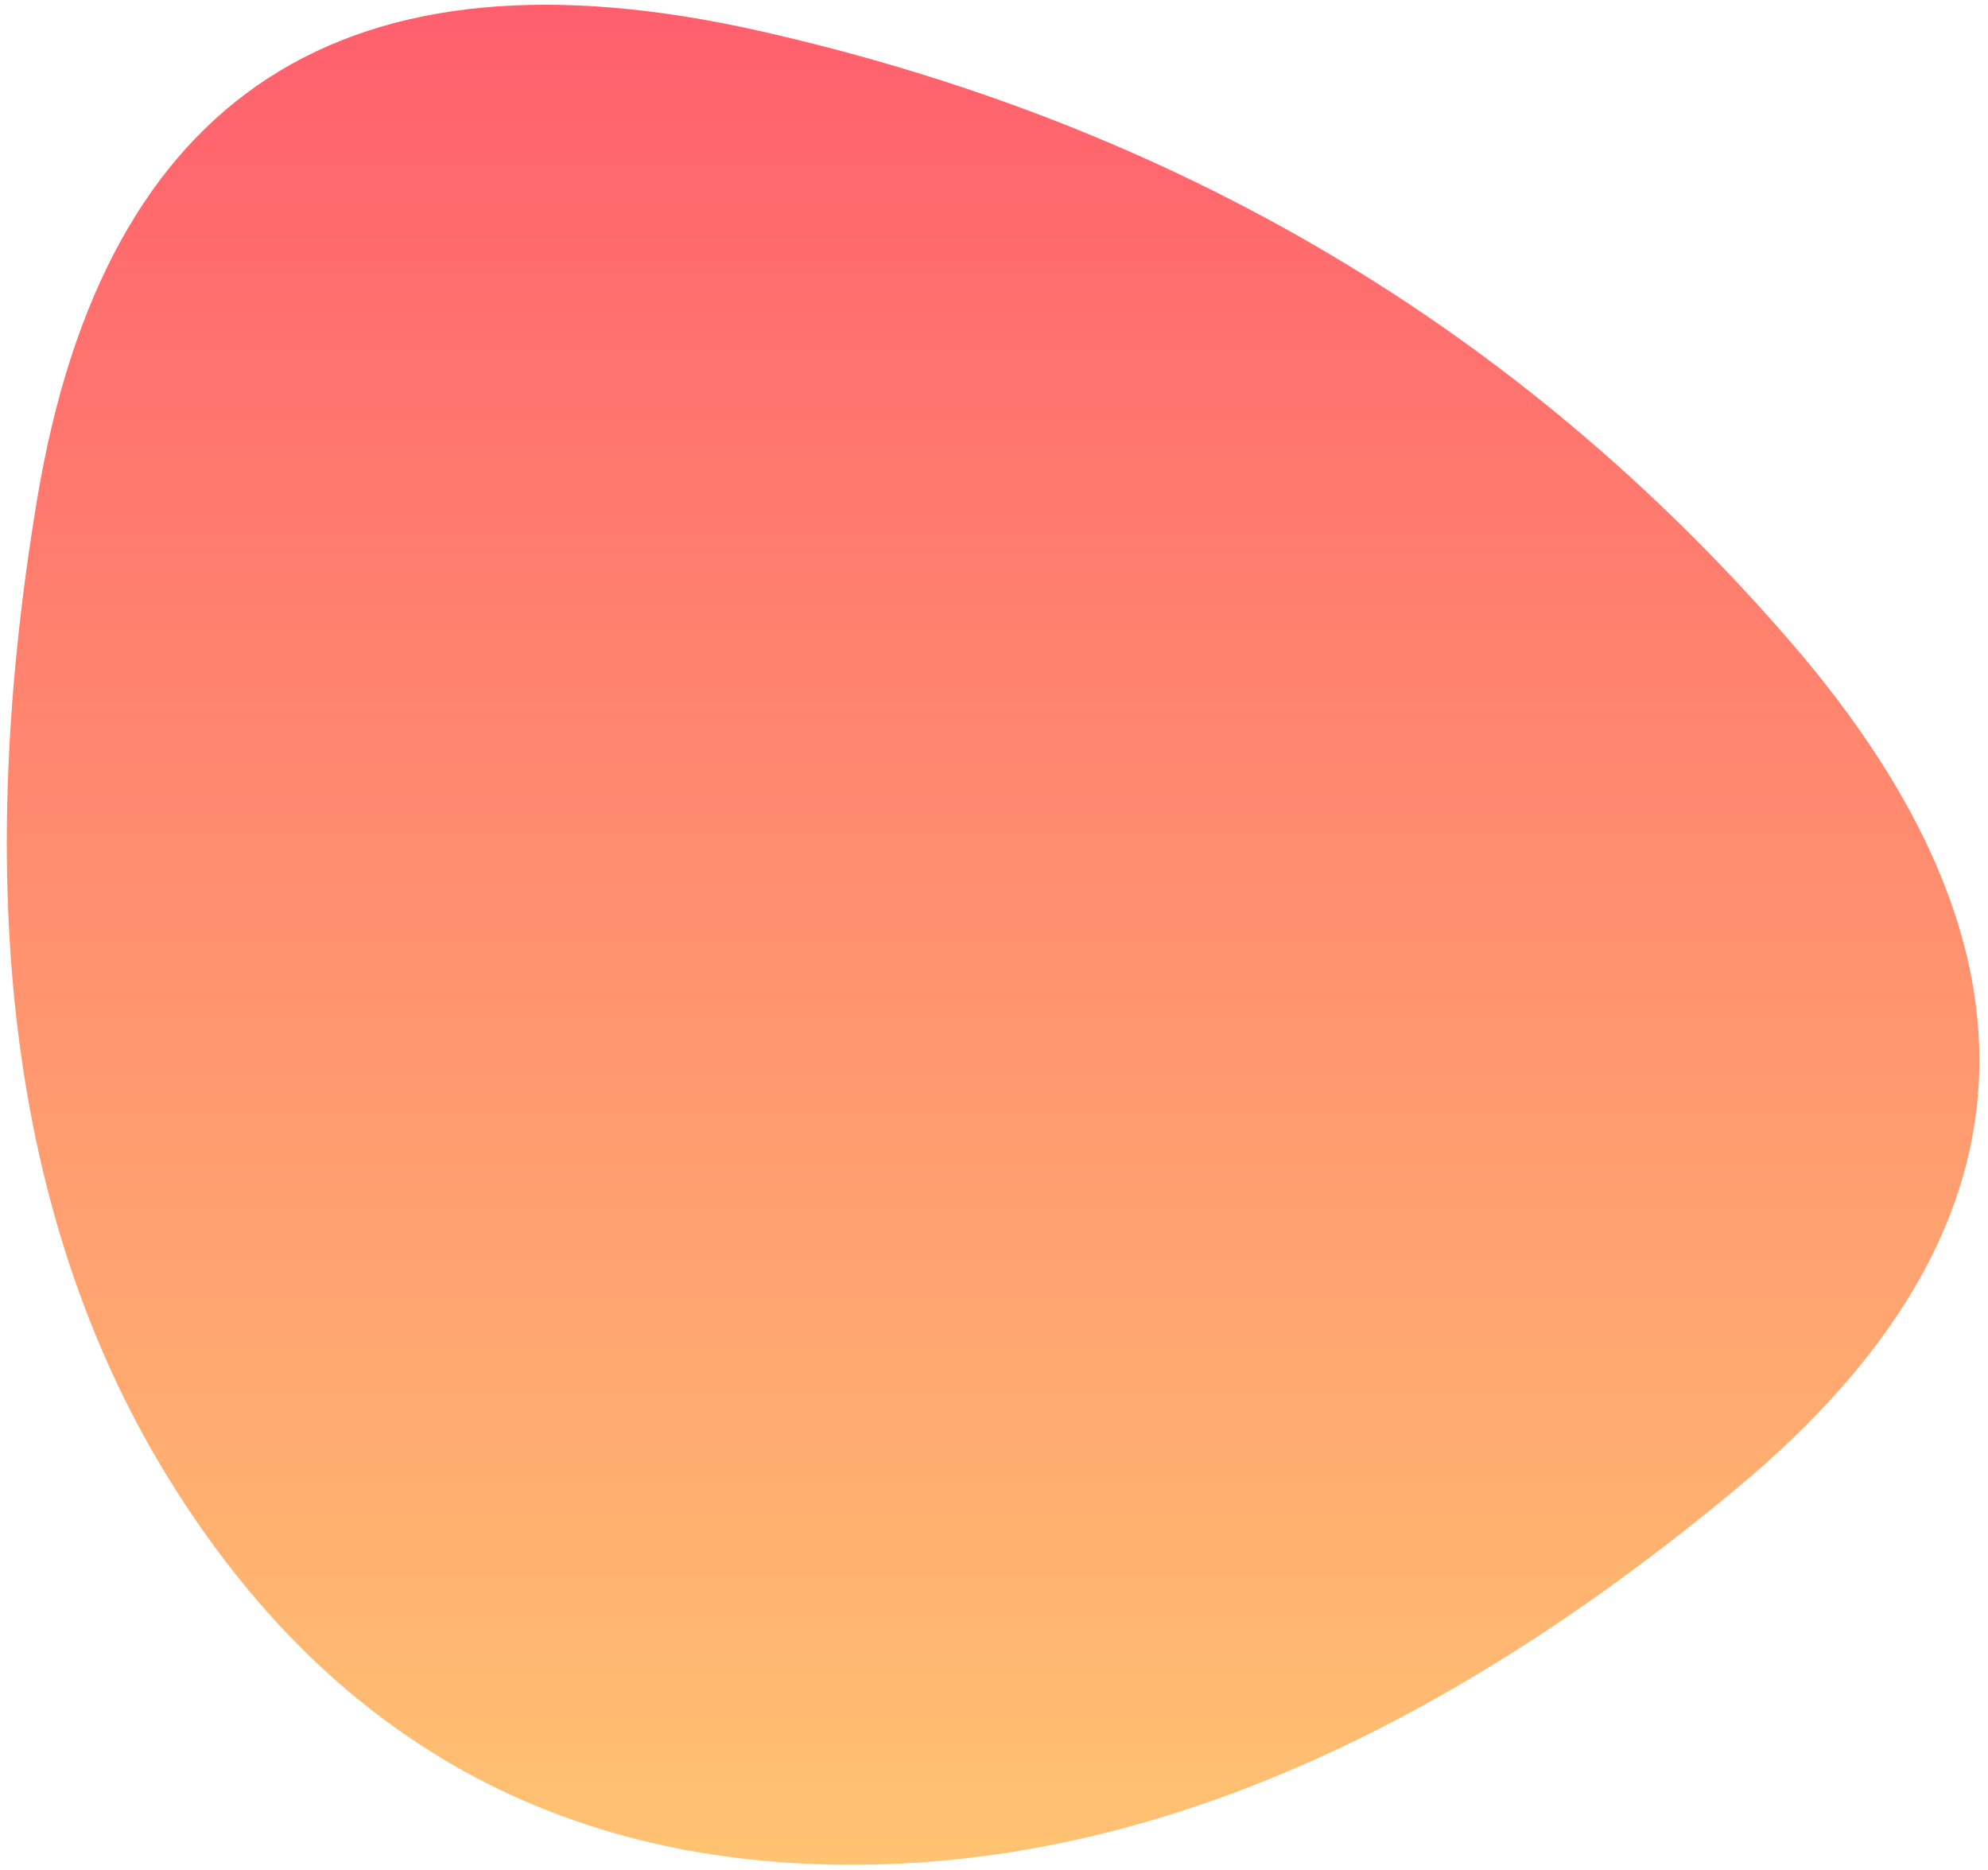
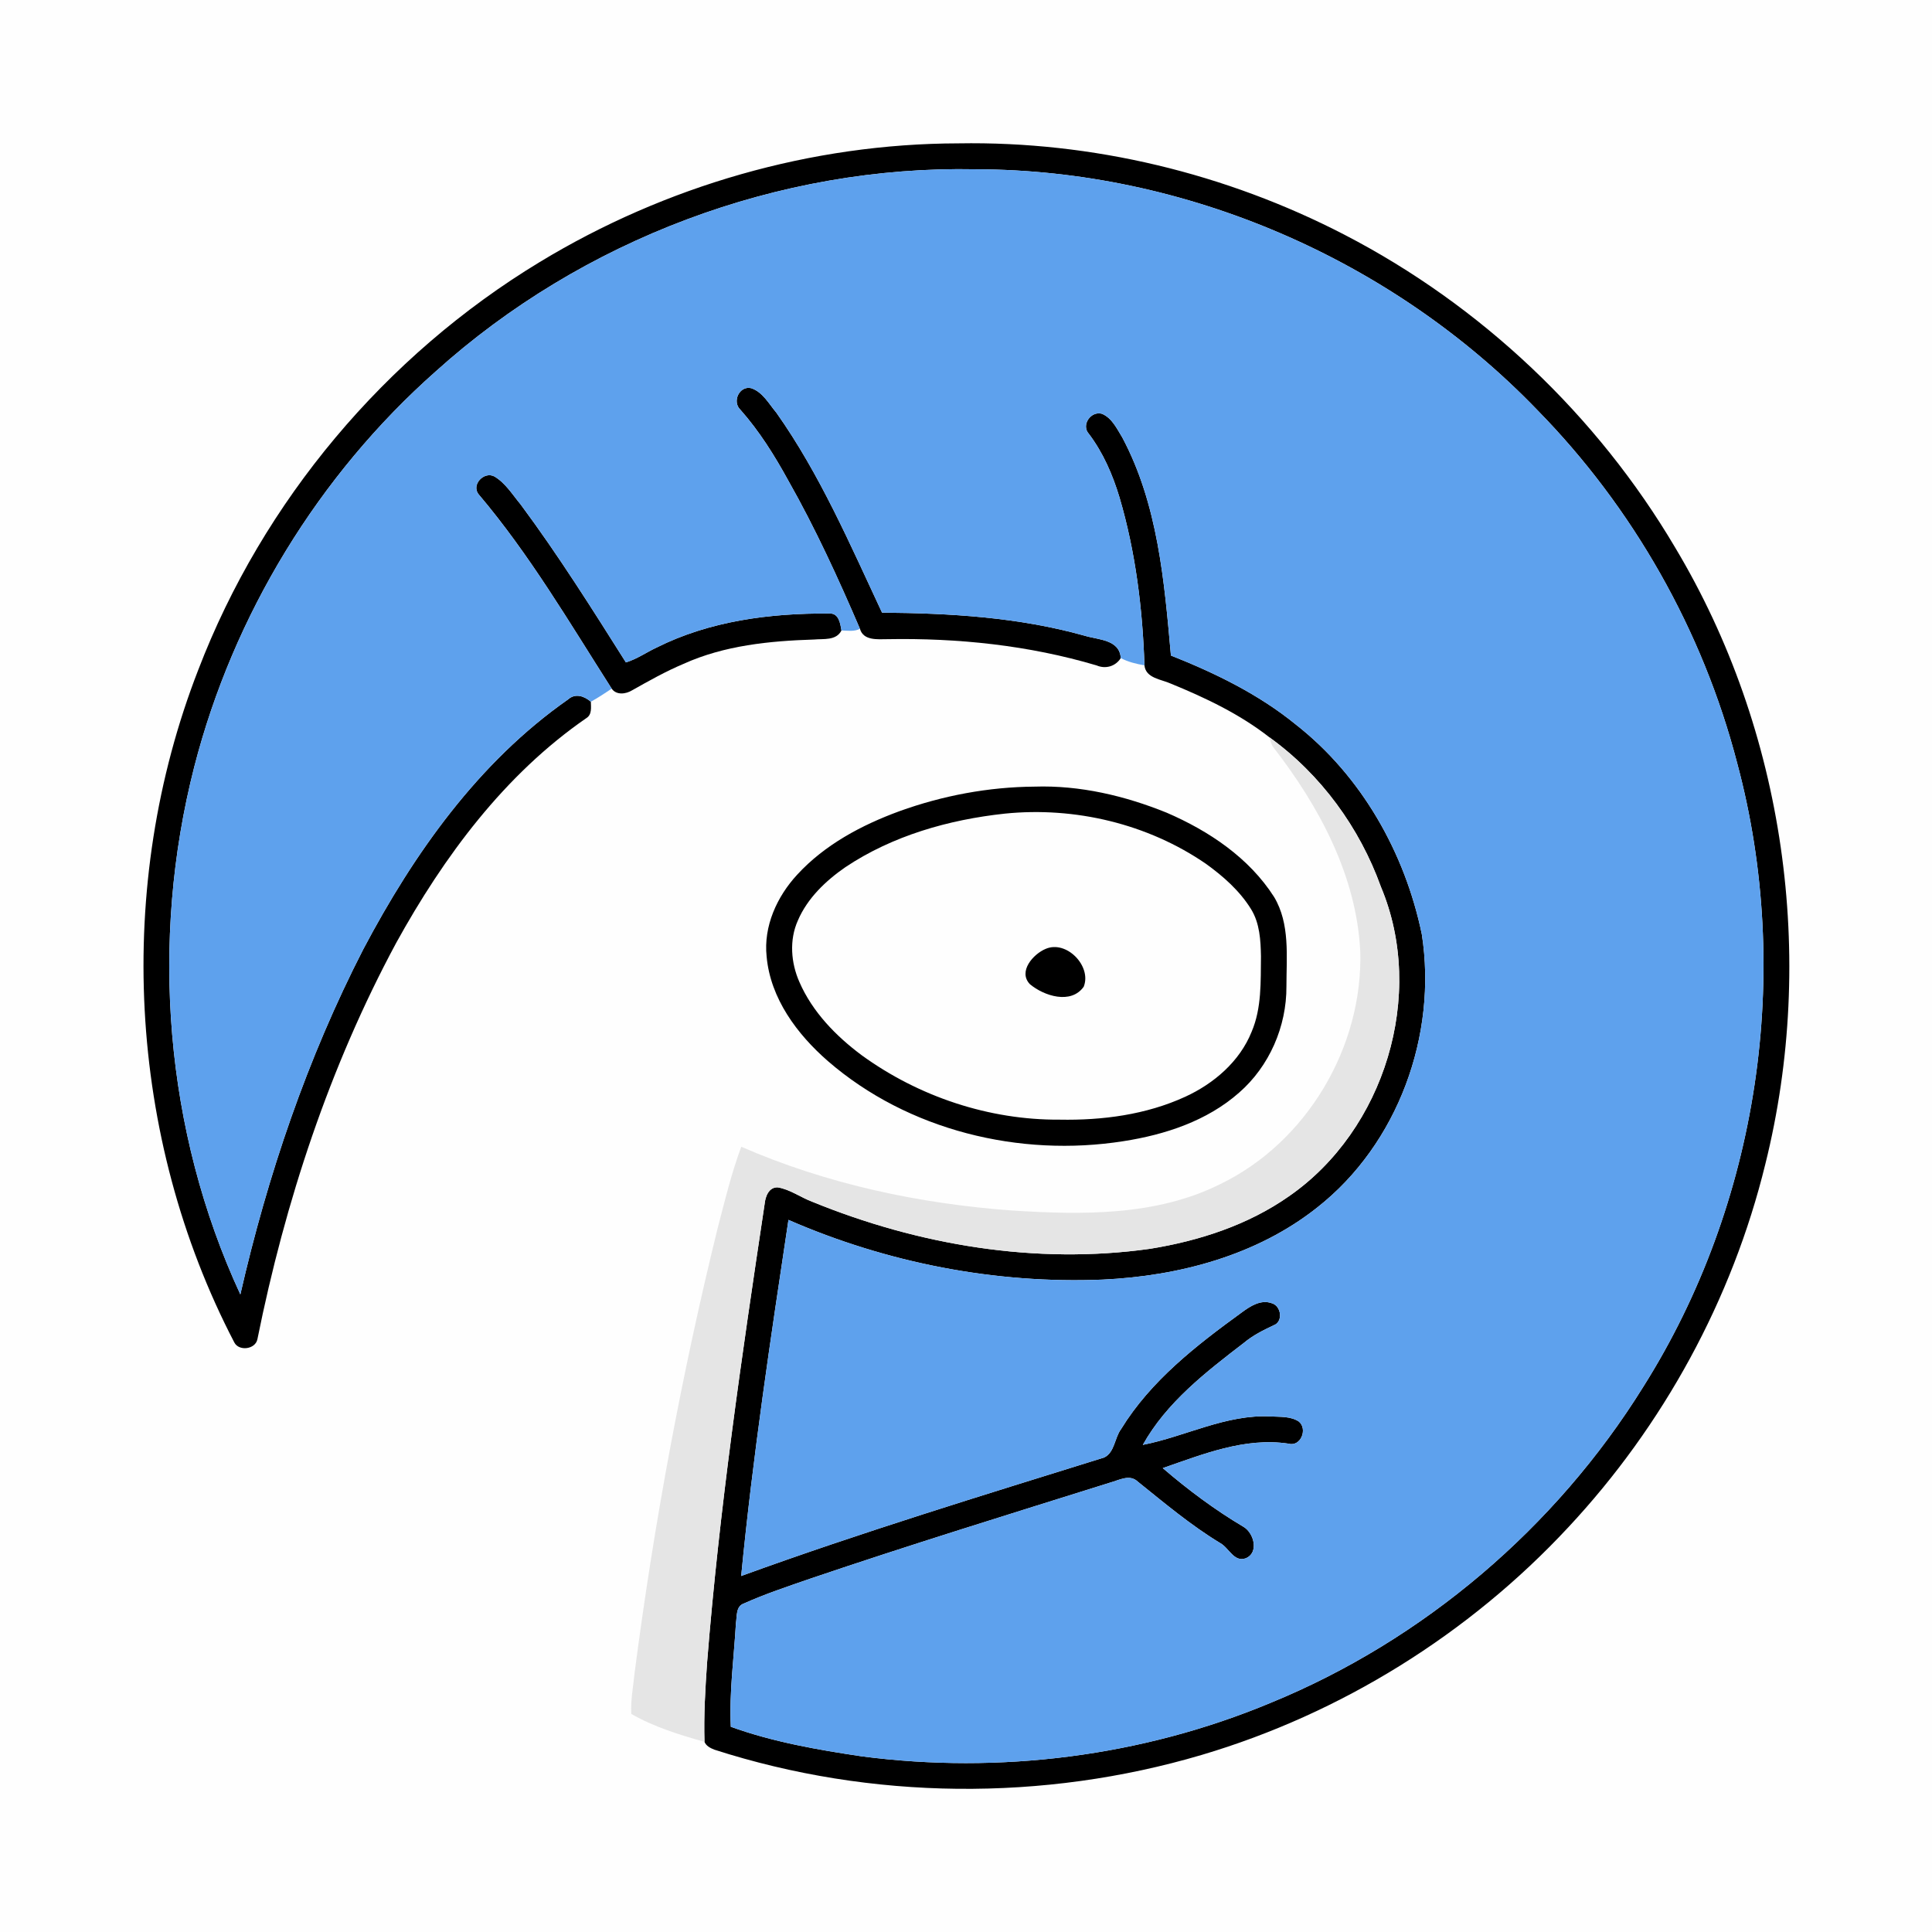
- <svg xmlns="http://www.w3.org/2000/svg" width="117" height="110" viewBox="0 0 117 110" fill="none">
-   <path d="M102.282 87.513C84.385 102.427 66.874 109.829 49.75 109.719C32.626 109.608 19.424 102.151 10.144 87.347C0.864 72.543 -1.787 53.209 2.19 29.346C6.167 5.483 20.363 -3.686 44.779 1.837C69.194 7.361 89.356 19.293 105.265 37.632C121.174 55.971 120.18 72.598 102.282 87.513Z" fill="url(#paint0_linear)" />
-   <defs>
-     <linearGradient id="paint0_linear" x1="0.4" y1="0.28" x2="0.4" y2="109.72" gradientUnits="userSpaceOnUse">
-       <stop stop-color="#FF5F6D" />
-       <stop offset="1" stop-color="#FFC371" />
-     </linearGradient>
-   </defs>
+ <svg xmlns="http://www.w3.org/2000/svg" width="897pt" height="897pt" viewBox="0 0 897 897" version="1.1">
+   <g id="#fefefeff">
+     <path fill="#fefefe" opacity="1.00" d=" M 0.00 0.00 L 897.00 0.00 L 897.00 897.00 L 0.00 897.00 L 0.00 0.00 M 250.61 121.65 C 178.89 165.08 122.11 232.64 92.07 310.96 C 53.07 411.14 59.10 527.83 108.77 623.25 C 110.90 627.48 118.59 626.55 119.52 621.74 C 132.37 557.91 153.01 495.26 183.92 437.81 C 206.06 397.70 234.22 359.62 272.31 333.36 C 274.89 331.72 274.37 328.40 274.32 325.80 C 277.66 323.96 280.84 321.86 284.00 319.74 C 286.23 322.88 290.63 322.26 293.52 320.48 C 301.30 316.09 309.09 311.70 317.33 308.23 C 336.30 299.64 357.36 297.57 377.93 296.92 C 382.39 296.50 388.26 297.54 390.68 292.71 C 393.53 292.81 396.62 293.33 399.26 291.95 C 400.86 297.52 407.44 296.79 411.97 296.76 C 444.73 296.17 477.64 299.59 509.12 308.94 C 513.30 310.73 517.91 309.41 520.36 305.54 C 523.77 307.34 527.56 308.26 531.35 308.90 C 531.94 314.94 539.19 315.37 543.58 317.39 C 559.70 323.98 575.68 331.58 589.45 342.38 C 589.85 343.93 590.17 345.57 591.15 346.90 C 612.37 374.21 629.83 406.53 631.55 441.74 C 632.85 486.08 606.72 530.25 566.70 549.70 C 536.85 564.65 502.44 564.07 469.96 562.03 C 426.84 558.88 383.88 549.75 344.16 532.42 C 339.59 544.71 336.52 557.52 333.20 570.20 C 316.48 638.18 303.68 707.16 294.65 776.57 C 294.03 782.96 292.75 789.32 293.10 795.76 C 303.65 801.79 315.42 805.45 327.08 808.71 C 327.87 810.65 329.87 811.64 331.72 812.36 C 404.57 835.82 484.47 836.49 557.84 814.81 C 622.69 795.62 682.08 758.62 728.13 709.11 C 772.25 661.88 804.26 603.32 819.61 540.50 C 843.53 444.49 828.68 339.28 777.79 254.28 C 741.49 192.79 687.62 141.79 624.19 108.97 C 569.14 80.47 507.02 65.49 445.00 66.56 C 376.78 66.68 308.88 86.29 250.61 121.65 M 480.32 365.22 C 458.94 365.38 437.68 369.38 417.59 376.63 C 400.03 383.07 382.90 392.18 370.12 406.11 C 360.74 416.26 354.45 430.02 355.93 444.07 C 357.66 463.54 370.08 480.19 384.40 492.66 C 421.55 524.85 473.46 537.44 521.62 529.83 C 540.89 526.84 560.41 520.44 575.26 507.33 C 589.33 495.10 597.38 476.57 597.27 457.98 C 597.27 444.06 599.01 428.93 591.54 416.44 C 579.92 398.23 561.23 385.77 541.71 377.34 C 522.28 369.46 501.37 364.53 480.32 365.22 Z" />
+     <path fill="#fefefe" opacity="1.00" d=" M 466.48 377.76 C 499.03 374.44 532.87 382.47 559.90 401.05 C 567.96 406.86 575.60 413.60 580.86 422.12 C 584.89 428.64 585.31 436.56 585.45 444.02 C 585.29 455.76 585.83 468.00 581.11 479.04 C 575.58 492.85 563.57 503.11 550.29 509.21 C 532.12 517.55 511.83 520.22 491.98 519.84 C 459.19 520.07 426.56 509.16 400.07 489.93 C 388.07 480.99 377.19 469.81 371.15 455.94 C 367.21 447.04 366.39 436.43 370.42 427.42 C 374.87 417.01 383.38 408.92 392.55 402.58 C 414.45 387.97 440.50 380.56 466.48 377.76 M 485.46 440.56 C 479.69 442.98 472.56 451.06 478.16 456.93 C 484.70 462.42 497.24 466.47 503.15 458.12 C 506.97 448.65 495.21 436.33 485.46 440.56 Z" />
+   </g>
+   <g id="#000000ff">
+     <path fill="#000000" opacity="1.00" d=" M 250.61 121.65 C 308.88 86.29 376.78 66.68 445.00 66.56 C 507.02 65.49 569.14 80.47 624.19 108.97 C 687.62 141.79 741.49 192.79 777.79 254.28 C 828.68 339.28 843.53 444.49 819.61 540.50 C 804.26 603.32 772.25 661.88 728.13 709.11 C 682.08 758.62 622.69 795.62 557.84 814.81 C 484.47 836.49 404.57 835.82 331.72 812.36 C 329.87 811.64 327.87 810.65 327.08 808.71 C 326.71 796.45 327.44 784.17 328.29 771.94 C 333.95 700.60 344.36 629.75 355.00 559.01 C 355.33 555.59 356.90 551.14 361.07 551.28 C 366.83 552.21 371.66 555.91 377.07 557.93 C 426.36 578.10 480.95 587.27 533.95 579.80 C 556.75 576.12 579.37 568.78 598.42 555.43 C 642.82 524.72 662.17 461.79 641.16 411.80 C 631.26 384.24 613.24 359.55 589.45 342.38 C 575.68 331.58 559.70 323.98 543.58 317.39 C 539.19 315.37 531.94 314.94 531.35 308.90 C 530.50 282.64 527.23 256.26 519.79 231.00 C 516.63 220.49 512.22 210.28 505.59 201.48 C 501.79 197.36 506.48 190.68 511.60 192.11 C 516.25 194.04 518.51 198.97 521.01 203.02 C 537.58 234.04 540.60 269.93 543.64 304.35 C 564.19 312.50 584.39 322.33 601.62 336.38 C 632.19 360.32 652.32 396.02 660.13 433.77 C 667.43 480.53 649.06 531.16 611.59 560.61 C 583.50 582.90 547.32 592.46 511.99 594.10 C 462.09 596.15 411.80 586.32 366.07 566.38 C 357.81 621.35 349.49 676.37 344.12 731.71 C 399.67 711.51 456.25 694.26 512.67 676.69 C 517.56 674.31 517.45 667.58 520.51 663.50 C 534.26 641.08 555.47 624.62 576.48 609.38 C 580.46 606.44 585.45 603.16 590.58 605.11 C 594.92 606.41 595.85 613.77 591.26 615.34 C 586.43 617.62 581.62 620.03 577.50 623.49 C 559.90 637.00 541.59 651.13 530.60 670.83 C 550.50 666.91 569.26 656.56 589.98 657.64 C 594.35 657.89 599.22 657.48 603.04 660.01 C 607.26 663.44 603.92 671.95 598.11 670.25 C 577.93 667.27 558.52 675.17 539.85 681.62 C 551.53 691.65 563.93 700.93 577.19 708.79 C 582.15 711.56 584.70 720.84 578.39 723.49 C 572.93 725.46 570.59 718.66 566.58 716.46 C 552.89 708.18 540.63 697.83 528.20 687.85 C 524.49 684.32 519.54 687.23 515.46 688.34 C 468.85 702.95 422.17 717.34 375.91 733.04 C 365.65 736.61 355.30 740.01 345.39 744.47 C 341.59 745.75 342.21 750.37 341.69 753.56 C 340.77 769.59 338.54 785.64 339.31 801.72 C 358.89 808.79 379.65 812.41 400.21 815.46 C 464.12 823.78 530.21 815.49 589.75 790.68 C 660.96 761.54 722.33 709.23 762.92 643.92 C 816.56 558.91 832.58 451.39 806.56 354.35 C 790.61 292.82 758.20 235.67 713.69 190.31 C 646.30 120.38 550.20 78.79 453.00 78.59 C 361.62 76.77 270.24 111.26 202.37 172.38 C 147.86 220.63 108.32 285.50 90.20 355.99 C 69.48 436.89 76.43 525.08 111.59 600.99 C 124.24 545.57 142.69 491.30 168.69 440.68 C 192.13 396.29 222.14 353.81 263.74 324.74 C 267.09 321.71 271.29 323.18 274.32 325.80 C 274.37 328.40 274.89 331.72 272.31 333.36 C 234.22 359.62 206.06 397.70 183.92 437.81 C 153.01 495.26 132.37 557.91 119.52 621.74 C 118.59 626.55 110.90 627.48 108.77 623.25 C 59.10 527.83 53.07 411.14 92.07 310.96 C 122.11 232.64 178.89 165.08 250.61 121.65 Z" />
+     <path fill="#000000" opacity="1.00" d=" M 343.75 190.23 C 339.78 186.49 343.27 178.94 348.79 180.23 C 354.12 182.02 356.97 187.48 360.42 191.56 C 380.74 220.27 394.68 252.77 409.52 284.44 C 441.12 284.69 473.04 286.56 503.63 295.17 C 509.94 297.09 519.82 296.87 520.36 305.54 C 517.91 309.41 513.30 310.73 509.12 308.94 C 477.64 299.59 444.73 296.17 411.97 296.76 C 407.44 296.79 400.86 297.52 399.26 291.95 C 389.19 268.50 378.54 245.24 365.94 223.02 C 359.58 211.43 352.54 200.16 343.75 190.23 Z" />
+     <path fill="#000000" opacity="1.00" d=" M 222.35 229.66 C 218.51 225.18 224.72 218.61 229.59 221.24 C 234.75 224.34 237.97 229.70 241.75 234.24 C 259.26 257.82 274.92 282.72 290.59 307.54 C 295.67 306.03 300.03 302.91 304.79 300.68 C 329.52 288.28 357.61 284.64 384.98 284.85 C 389.46 284.57 390.11 289.39 390.68 292.71 C 388.26 297.54 382.39 296.50 377.93 296.92 C 357.36 297.57 336.30 299.64 317.33 308.23 C 309.09 311.70 301.30 316.09 293.52 320.48 C 290.63 322.26 286.23 322.88 284.00 319.74 C 264.42 289.10 245.90 257.48 222.35 229.66 Z" />
+     <path fill="#000000" opacity="1.00" d=" M 480.32 365.22 C 501.37 364.53 522.28 369.46 541.71 377.34 C 561.23 385.77 579.92 398.23 591.54 416.44 C 599.01 428.93 597.27 444.06 597.27 457.98 C 597.38 476.57 589.33 495.10 575.26 507.33 C 560.41 520.44 540.89 526.84 521.62 529.83 C 473.46 537.44 421.55 524.85 384.40 492.66 C 370.08 480.19 357.66 463.54 355.93 444.07 C 354.45 430.02 360.74 416.26 370.12 406.11 C 382.90 392.18 400.03 383.07 417.59 376.63 C 437.68 369.38 458.94 365.38 480.32 365.22 M 466.48 377.76 C 440.50 380.56 414.45 387.97 392.55 402.58 C 383.38 408.92 374.87 417.01 370.42 427.42 C 366.39 436.43 367.21 447.04 371.15 455.94 C 377.19 469.81 388.07 480.99 400.07 489.93 C 426.56 509.16 459.19 520.07 491.98 519.84 C 511.83 520.22 532.12 517.55 550.29 509.21 C 563.57 503.11 575.58 492.85 581.11 479.04 C 585.83 468.00 585.29 455.76 585.45 444.02 C 585.31 436.56 584.89 428.64 580.86 422.12 C 575.60 413.60 567.96 406.86 559.90 401.05 C 532.87 382.47 499.03 374.44 466.48 377.76 Z" />
+     <path fill="#000000" opacity="1.00" d=" M 485.46 440.56 C 495.21 436.33 506.97 448.65 503.15 458.12 C 497.24 466.47 484.70 462.42 478.16 456.93 C 472.56 451.06 479.69 442.98 485.46 440.56 Z" />
+   </g>
+   <g id="#5ea1edff">
+     <path fill="#5ea1ed" opacity="1.00" d=" M 202.37 172.38 C 270.24 111.26 361.62 76.77 453.00 78.59 C 550.20 78.79 646.30 120.38 713.69 190.31 C 758.20 235.67 790.61 292.82 806.56 354.35 C 832.58 451.39 816.56 558.91 762.92 643.92 C 722.33 709.23 660.96 761.54 589.75 790.68 C 530.21 815.49 464.12 823.78 400.21 815.46 C 379.65 812.41 358.89 808.79 339.31 801.72 C 338.54 785.64 340.77 769.59 341.69 753.56 C 342.21 750.37 341.59 745.75 345.39 744.47 C 355.30 740.01 365.65 736.61 375.91 733.04 C 422.17 717.34 468.85 702.95 515.46 688.34 C 519.54 687.23 524.49 684.32 528.20 687.85 C 540.63 697.83 552.89 708.18 566.58 716.46 C 570.59 718.66 572.93 725.46 578.39 723.49 C 584.70 720.84 582.15 711.56 577.19 708.79 C 563.93 700.93 551.53 691.65 539.85 681.62 C 558.52 675.17 577.93 667.27 598.11 670.25 C 603.92 671.95 607.26 663.44 603.04 660.01 C 599.22 657.48 594.35 657.89 589.98 657.64 C 569.26 656.56 550.50 666.91 530.60 670.83 C 541.59 651.13 559.90 637.00 577.50 623.49 C 581.62 620.03 586.43 617.62 591.26 615.34 C 595.85 613.77 594.92 606.41 590.58 605.11 C 585.45 603.16 580.46 606.44 576.48 609.38 C 555.47 624.62 534.26 641.08 520.51 663.50 C 517.45 667.58 517.56 674.31 512.67 676.69 C 456.25 694.26 399.67 711.51 344.12 731.71 C 349.49 676.37 357.81 621.35 366.07 566.38 C 411.80 586.32 462.09 596.15 511.99 594.10 C 547.32 592.46 583.50 582.90 611.59 560.61 C 649.06 531.16 667.43 480.53 660.13 433.77 C 652.32 396.02 632.19 360.32 601.62 336.38 C 584.39 322.33 564.19 312.50 543.64 304.35 C 540.60 269.93 537.58 234.04 521.01 203.02 C 518.51 198.97 516.25 194.04 511.60 192.11 C 506.48 190.68 501.79 197.36 505.59 201.48 C 512.22 210.28 516.63 220.49 519.79 231.00 C 527.23 256.26 530.50 282.64 531.35 308.90 C 527.56 308.26 523.77 307.34 520.36 305.54 C 519.82 296.87 509.94 297.09 503.63 295.17 C 473.04 286.56 441.12 284.69 409.52 284.44 C 394.68 252.77 380.74 220.27 360.42 191.56 C 356.97 187.48 354.12 182.02 348.79 180.23 C 343.27 178.94 339.78 186.49 343.75 190.23 C 352.54 200.16 359.58 211.43 365.94 223.02 C 378.54 245.24 389.19 268.50 399.26 291.95 C 396.62 293.33 393.53 292.81 390.68 292.71 C 390.11 289.39 389.46 284.57 384.98 284.85 C 357.61 284.64 329.52 288.28 304.79 300.68 C 300.03 302.91 295.67 306.03 290.59 307.54 C 274.92 282.72 259.26 257.82 241.75 234.24 C 237.97 229.70 234.75 224.34 229.59 221.24 C 224.72 218.61 218.51 225.18 222.35 229.66 C 245.90 257.48 264.42 289.10 284.00 319.74 C 280.84 321.86 277.66 323.96 274.32 325.80 C 271.29 323.18 267.09 321.71 263.74 324.74 C 222.14 353.81 192.13 396.29 168.69 440.68 C 142.69 491.30 124.24 545.57 111.59 600.99 C 76.43 525.08 69.48 436.89 90.20 355.99 C 108.32 285.50 147.86 220.63 202.37 172.38 Z" />
+   </g>
+   <g id="#e5e5e5ff">
+     <path fill="#e5e5e5" opacity="1.00" d=" M 589.45 342.38 C 613.24 359.55 631.26 384.24 641.16 411.80 C 662.17 461.79 642.82 524.72 598.42 555.43 C 579.37 568.78 556.75 576.12 533.95 579.80 C 480.95 587.27 426.36 578.10 377.07 557.93 C 371.66 555.91 366.83 552.21 361.07 551.28 C 356.90 551.14 355.33 555.59 355.00 559.01 C 344.36 629.75 333.95 700.60 328.29 771.94 C 327.44 784.17 326.71 796.45 327.08 808.71 C 315.42 805.45 303.65 801.79 293.10 795.76 C 292.75 789.32 294.03 782.96 294.65 776.57 C 303.68 707.16 316.48 638.18 333.20 570.20 C 336.52 557.52 339.59 544.71 344.16 532.42 C 383.88 549.75 426.84 558.88 469.96 562.03 C 502.44 564.07 536.85 564.65 566.70 549.70 C 606.72 530.25 632.85 486.08 631.55 441.74 C 629.83 406.53 612.37 374.21 591.15 346.90 C 590.17 345.57 589.85 343.93 589.45 342.38 Z" />
+   </g>
</svg>
